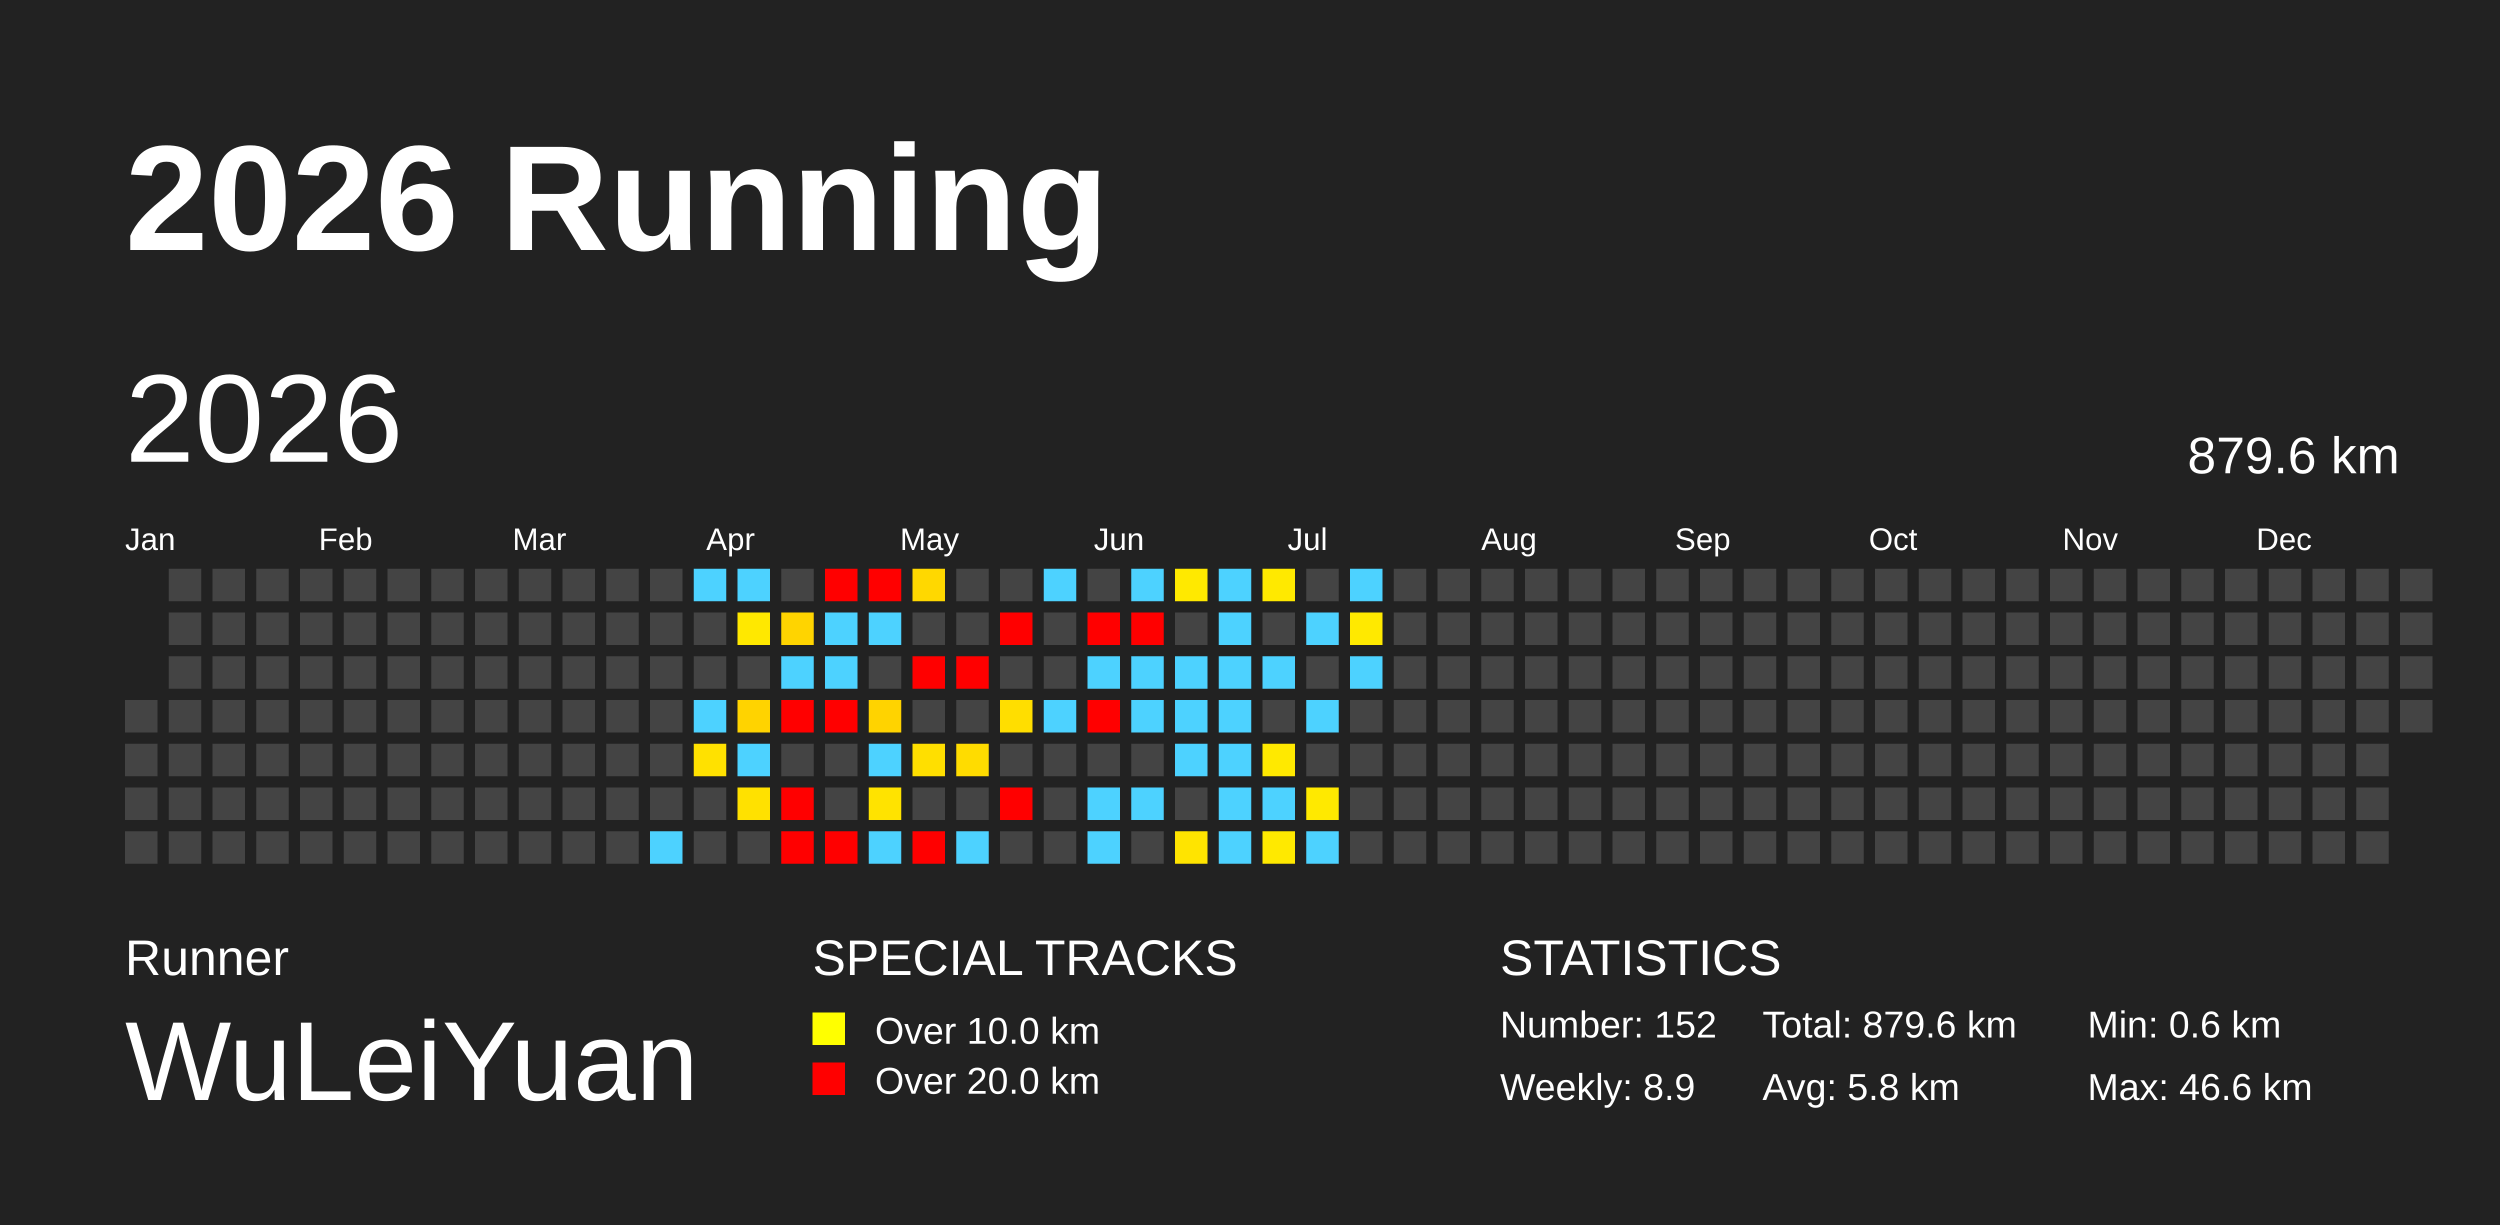
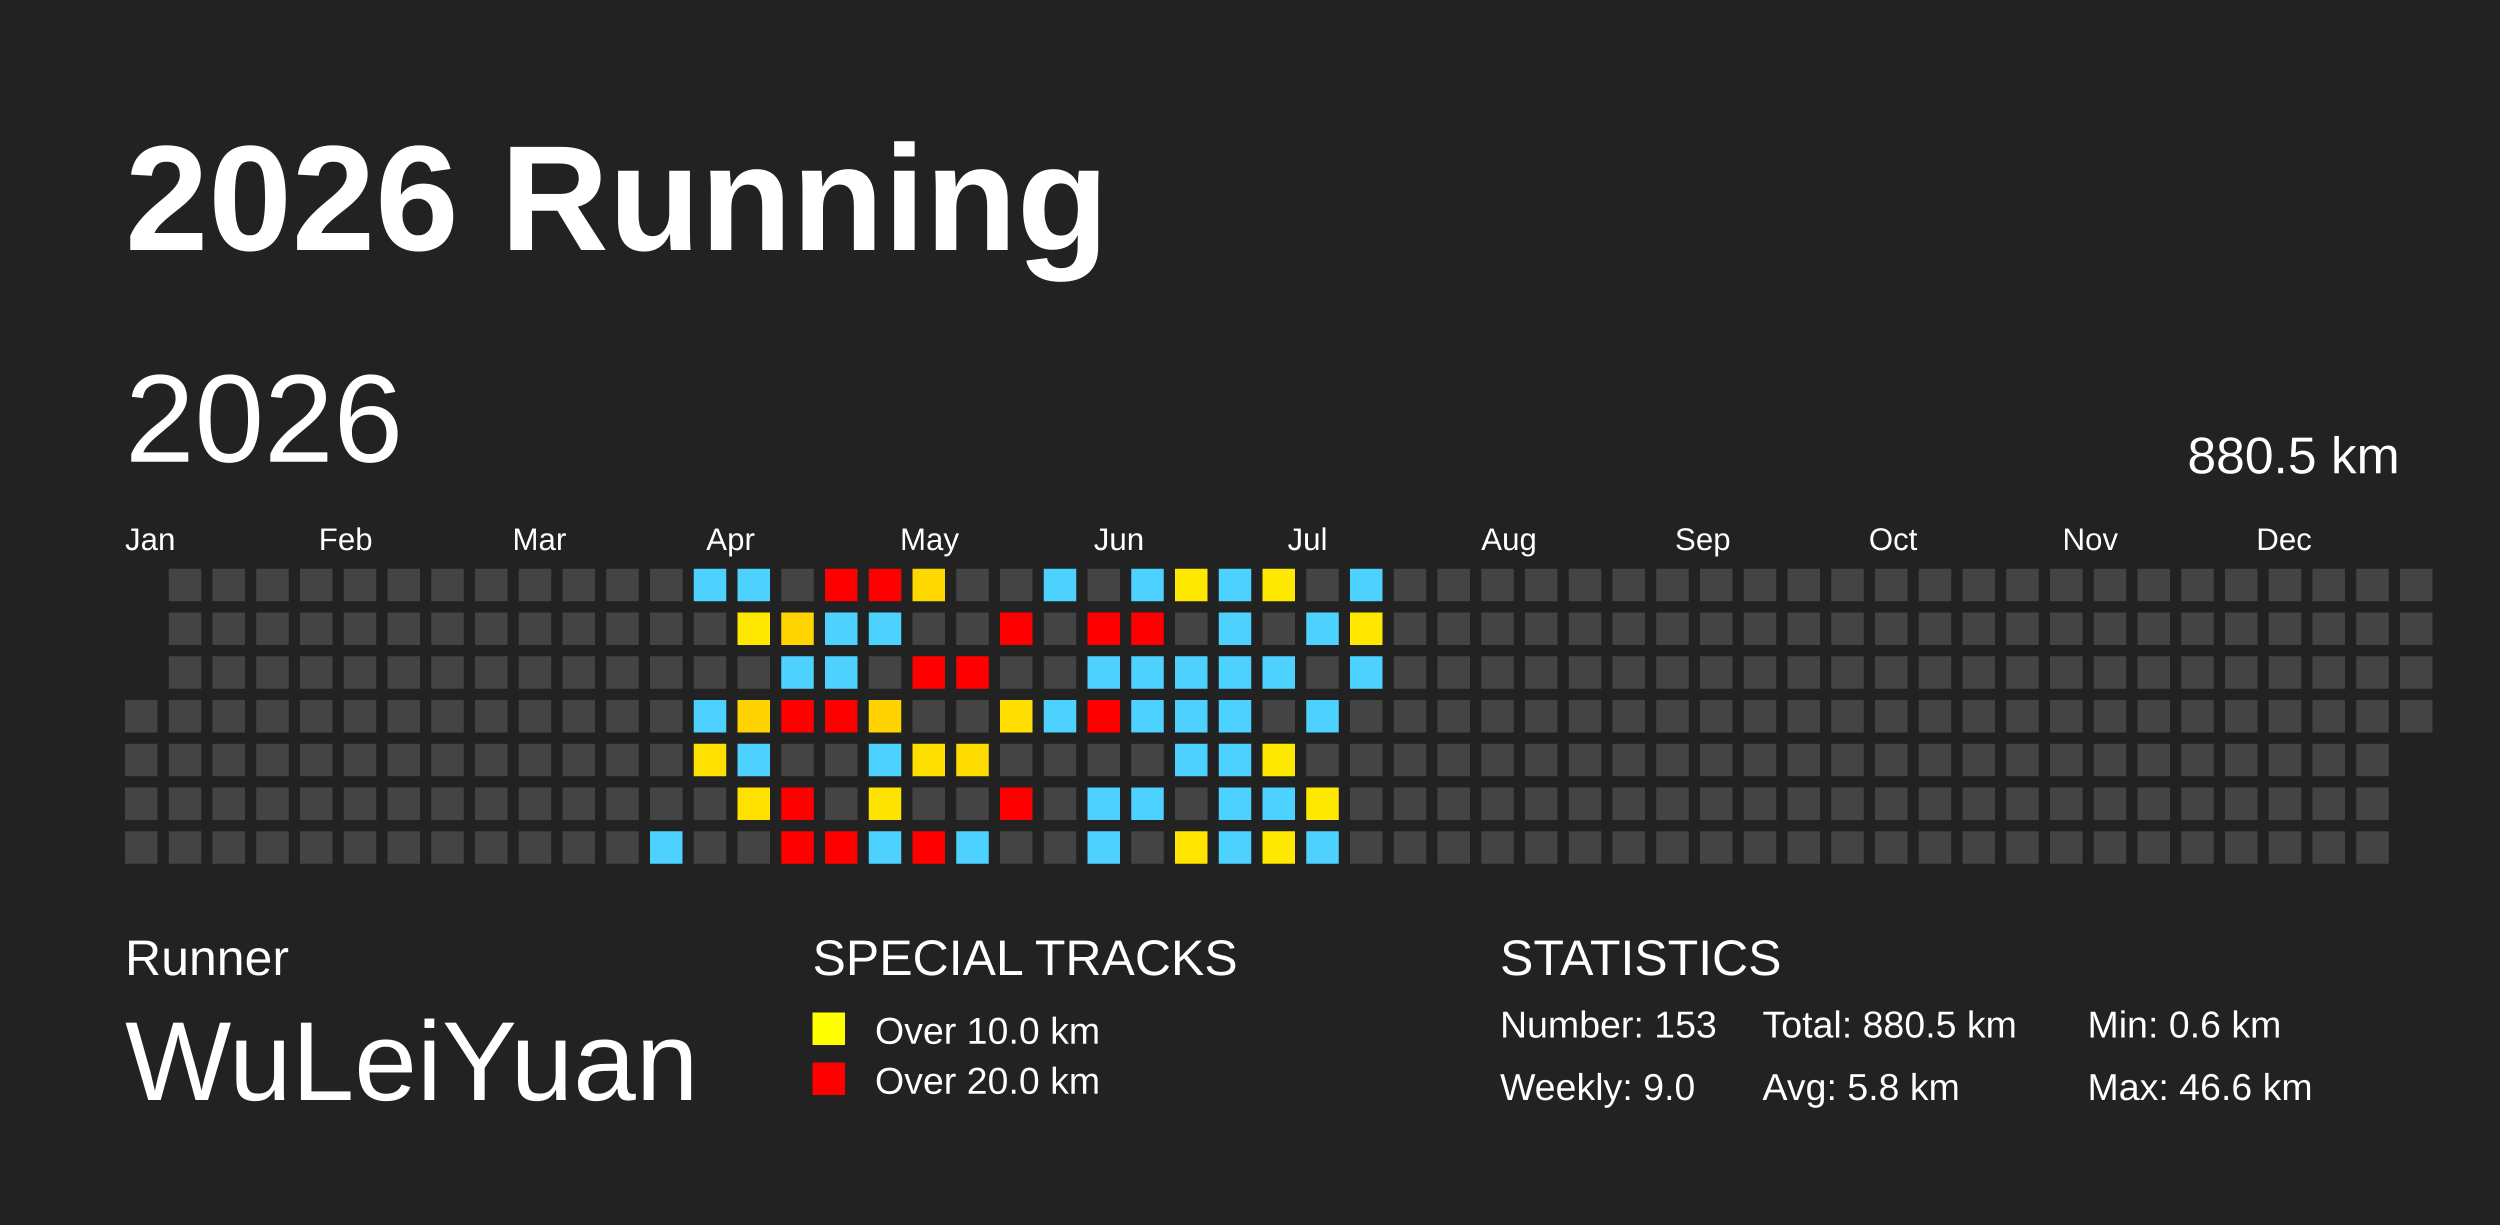
<svg xmlns="http://www.w3.org/2000/svg" baseProfile="full" height="98mm" version="1.1" viewBox="0,0,200,98" width="200mm">
  <defs />
  <rect fill="#222222" height="98" width="200" x="0" y="0" />
  <text fill="#FFFFFF" style="font-size:12px; font-family:Arial; font-weight:bold;" x="10" y="20">2026 Running</text>
  <text fill="#FFFFFF" style="font-size:4px; font-family:Arial" x="10" y="78">Runner</text>
  <text fill="#FFFFFF" style="font-size:9px; font-family:Arial" x="10" y="88">WuLeiYuan</text>
  <text fill="#FFFFFF" style="font-size:4px; font-family:Arial" x="65" y="78">SPECIAL TRACKS</text>
  <rect fill="yellow" height="2.6" width="2.6" x="65" y="81" />
  <text fill="#FFFFFF" style="font-size:3px; font-family:Arial" x="70" y="83.5">Over 10.0 km</text>
  <rect fill="red" height="2.6" width="2.6" x="65" y="85" />
  <text fill="#FFFFFF" style="font-size:3px; font-family:Arial" x="70" y="87.5">Over 20.0 km</text>
  <text fill="#FFFFFF" style="font-size:4px; font-family:Arial" x="120" y="78">STATISTICS</text>
-   <text fill="#FFFFFF" style="font-size:3px; font-family:Arial" x="120" y="83">Number: 152</text>
-   <text fill="#FFFFFF" style="font-size:3px; font-family:Arial" x="120" y="88">Weekly: 8.9</text>
-   <text fill="#FFFFFF" style="font-size:3px; font-family:Arial" x="141" y="83">Total: 879.6 km</text>
+   <text fill="#FFFFFF" style="font-size:3px; font-family:Arial" x="120" y="83">Number: 153</text>
+   <text fill="#FFFFFF" style="font-size:3px; font-family:Arial" x="120" y="88">Weekly: 9.0</text>
+   <text fill="#FFFFFF" style="font-size:3px; font-family:Arial" x="141" y="83">Total: 880.5 km</text>
  <text fill="#FFFFFF" style="font-size:3px; font-family:Arial" x="141" y="88">Avg: 5.8 km</text>
  <text fill="#FFFFFF" style="font-size:3px; font-family:Arial" x="167" y="83">Min: 0.6 km</text>
  <text fill="#FFFFFF" style="font-size:3px; font-family:Arial" x="167" y="88">Max: 46.6 km</text>
  <text dominant-baseline="hanging" fill="#FFFFFF" style="font-size:10.0px; font-family:Arial;" x="10" y="30">2026</text>
-   <text dominant-baseline="hanging" fill="#FFFFFF" style="font-size:4.125px; font-family:Arial;" x="175" y="35">879.6 km</text>
+   <text dominant-baseline="hanging" fill="#FFFFFF" style="font-size:4.125px; font-family:Arial;" x="175" y="35">880.5 km</text>
  <text fill="#FFFFFF" style="font-size:2.5px; font-family:Arial" x="10.0" y="44">Jan</text>
  <text fill="#FFFFFF" style="font-size:2.5px; font-family:Arial" x="25.5" y="44">Feb</text>
  <text fill="#FFFFFF" style="font-size:2.5px; font-family:Arial" x="41.0" y="44">Mar</text>
  <text fill="#FFFFFF" style="font-size:2.5px; font-family:Arial" x="56.5" y="44">Apr</text>
  <text fill="#FFFFFF" style="font-size:2.5px; font-family:Arial" x="72.0" y="44">May</text>
  <text fill="#FFFFFF" style="font-size:2.5px; font-family:Arial" x="87.5" y="44">Jun</text>
  <text fill="#FFFFFF" style="font-size:2.5px; font-family:Arial" x="103.0" y="44">Jul</text>
  <text fill="#FFFFFF" style="font-size:2.5px; font-family:Arial" x="118.5" y="44">Aug</text>
  <text fill="#FFFFFF" style="font-size:2.5px; font-family:Arial" x="134.0" y="44">Sep</text>
  <text fill="#FFFFFF" style="font-size:2.5px; font-family:Arial" x="149.5" y="44">Oct</text>
  <text fill="#FFFFFF" style="font-size:2.5px; font-family:Arial" x="165.0" y="44">Nov</text>
  <text fill="#FFFFFF" style="font-size:2.5px; font-family:Arial" x="180.5" y="44">Dec</text>
  <rect fill="#444444" height="2.6" width="2.6" x="10.0" y="56.0" />
  <rect fill="#444444" height="2.6" width="2.6" x="10.0" y="59.5" />
  <rect fill="#444444" height="2.6" width="2.6" x="10.0" y="63.0" />
  <rect fill="#444444" height="2.6" width="2.6" x="10.0" y="66.5" />
  <rect fill="#444444" height="2.6" width="2.6" x="13.5" y="45.5" />
  <rect fill="#444444" height="2.6" width="2.6" x="13.5" y="49.0" />
  <rect fill="#444444" height="2.6" width="2.6" x="13.5" y="52.5" />
  <rect fill="#444444" height="2.6" width="2.6" x="13.5" y="56.0" />
  <rect fill="#444444" height="2.6" width="2.6" x="13.5" y="59.5" />
  <rect fill="#444444" height="2.6" width="2.6" x="13.5" y="63.0" />
  <rect fill="#444444" height="2.6" width="2.6" x="13.5" y="66.5" />
  <rect fill="#444444" height="2.6" width="2.6" x="17.0" y="45.5" />
  <rect fill="#444444" height="2.6" width="2.6" x="17.0" y="49.0" />
  <rect fill="#444444" height="2.6" width="2.6" x="17.0" y="52.5" />
  <rect fill="#444444" height="2.6" width="2.6" x="17.0" y="56.0" />
  <rect fill="#444444" height="2.6" width="2.6" x="17.0" y="59.5" />
  <rect fill="#444444" height="2.6" width="2.6" x="17.0" y="63.0" />
  <rect fill="#444444" height="2.6" width="2.6" x="17.0" y="66.5" />
  <rect fill="#444444" height="2.6" width="2.6" x="20.5" y="45.5" />
  <rect fill="#444444" height="2.6" width="2.6" x="20.5" y="49.0" />
  <rect fill="#444444" height="2.6" width="2.6" x="20.5" y="52.5" />
  <rect fill="#444444" height="2.6" width="2.6" x="20.5" y="56.0" />
  <rect fill="#444444" height="2.6" width="2.6" x="20.5" y="59.5" />
  <rect fill="#444444" height="2.6" width="2.6" x="20.5" y="63.0" />
  <rect fill="#444444" height="2.6" width="2.6" x="20.5" y="66.5" />
  <rect fill="#444444" height="2.6" width="2.6" x="24.0" y="45.5" />
  <rect fill="#444444" height="2.6" width="2.6" x="24.0" y="49.0" />
  <rect fill="#444444" height="2.6" width="2.6" x="24.0" y="52.5" />
  <rect fill="#444444" height="2.6" width="2.6" x="24.0" y="56.0" />
  <rect fill="#444444" height="2.6" width="2.6" x="24.0" y="59.5" />
  <rect fill="#444444" height="2.6" width="2.6" x="24.0" y="63.0" />
  <rect fill="#444444" height="2.6" width="2.6" x="24.0" y="66.5" />
  <rect fill="#444444" height="2.6" width="2.6" x="27.5" y="45.5" />
  <rect fill="#444444" height="2.6" width="2.6" x="27.5" y="49.0" />
  <rect fill="#444444" height="2.6" width="2.6" x="27.5" y="52.5" />
  <rect fill="#444444" height="2.6" width="2.6" x="27.5" y="56.0" />
  <rect fill="#444444" height="2.6" width="2.6" x="27.5" y="59.5" />
  <rect fill="#444444" height="2.6" width="2.6" x="27.5" y="63.0" />
  <rect fill="#444444" height="2.6" width="2.6" x="27.5" y="66.5" />
  <rect fill="#444444" height="2.6" width="2.6" x="31.0" y="45.5" />
  <rect fill="#444444" height="2.6" width="2.6" x="31.0" y="49.0" />
  <rect fill="#444444" height="2.6" width="2.6" x="31.0" y="52.5" />
  <rect fill="#444444" height="2.6" width="2.6" x="31.0" y="56.0" />
  <rect fill="#444444" height="2.6" width="2.6" x="31.0" y="59.5" />
  <rect fill="#444444" height="2.6" width="2.6" x="31.0" y="63.0" />
  <rect fill="#444444" height="2.6" width="2.6" x="31.0" y="66.5" />
  <rect fill="#444444" height="2.6" width="2.6" x="34.5" y="45.5" />
  <rect fill="#444444" height="2.6" width="2.6" x="34.5" y="49.0" />
  <rect fill="#444444" height="2.6" width="2.6" x="34.5" y="52.5" />
  <rect fill="#444444" height="2.6" width="2.6" x="34.5" y="56.0" />
  <rect fill="#444444" height="2.6" width="2.6" x="34.5" y="59.5" />
  <rect fill="#444444" height="2.6" width="2.6" x="34.5" y="63.0" />
  <rect fill="#444444" height="2.6" width="2.6" x="34.5" y="66.5" />
  <rect fill="#444444" height="2.6" width="2.6" x="38.0" y="45.5" />
  <rect fill="#444444" height="2.6" width="2.6" x="38.0" y="49.0" />
  <rect fill="#444444" height="2.6" width="2.6" x="38.0" y="52.5" />
  <rect fill="#444444" height="2.6" width="2.6" x="38.0" y="56.0" />
  <rect fill="#444444" height="2.6" width="2.6" x="38.0" y="59.5" />
  <rect fill="#444444" height="2.6" width="2.6" x="38.0" y="63.0" />
  <rect fill="#444444" height="2.6" width="2.6" x="38.0" y="66.5" />
  <rect fill="#444444" height="2.6" width="2.6" x="41.5" y="45.5" />
  <rect fill="#444444" height="2.6" width="2.6" x="41.5" y="49.0" />
  <rect fill="#444444" height="2.6" width="2.6" x="41.5" y="52.5" />
  <rect fill="#444444" height="2.6" width="2.6" x="41.5" y="56.0" />
  <rect fill="#444444" height="2.6" width="2.6" x="41.5" y="59.5" />
  <rect fill="#444444" height="2.6" width="2.6" x="41.5" y="63.0" />
  <rect fill="#444444" height="2.6" width="2.6" x="41.5" y="66.5" />
  <rect fill="#444444" height="2.6" width="2.6" x="45.0" y="45.5" />
  <rect fill="#444444" height="2.6" width="2.6" x="45.0" y="49.0" />
  <rect fill="#444444" height="2.6" width="2.6" x="45.0" y="52.5" />
  <rect fill="#444444" height="2.6" width="2.6" x="45.0" y="56.0" />
  <rect fill="#444444" height="2.6" width="2.6" x="45.0" y="59.5" />
  <rect fill="#444444" height="2.6" width="2.6" x="45.0" y="63.0" />
  <rect fill="#444444" height="2.6" width="2.6" x="45.0" y="66.5" />
  <rect fill="#444444" height="2.6" width="2.6" x="48.5" y="45.5" />
  <rect fill="#444444" height="2.6" width="2.6" x="48.5" y="49.0" />
  <rect fill="#444444" height="2.6" width="2.6" x="48.5" y="52.5" />
  <rect fill="#444444" height="2.6" width="2.6" x="48.5" y="56.0" />
  <rect fill="#444444" height="2.6" width="2.6" x="48.5" y="59.5" />
  <rect fill="#444444" height="2.6" width="2.6" x="48.5" y="63.0" />
  <rect fill="#444444" height="2.6" width="2.6" x="48.5" y="66.5" />
  <rect fill="#444444" height="2.6" width="2.6" x="52.0" y="45.5" />
  <rect fill="#444444" height="2.6" width="2.6" x="52.0" y="49.0" />
  <rect fill="#444444" height="2.6" width="2.6" x="52.0" y="52.5" />
  <rect fill="#444444" height="2.6" width="2.6" x="52.0" y="56.0" />
  <rect fill="#444444" height="2.6" width="2.6" x="52.0" y="59.5" />
  <rect fill="#444444" height="2.6" width="2.6" x="52.0" y="63.0" />
  <rect fill="#4dd2ff" height="2.6" width="2.6" x="52.0" y="66.5" />
  <rect fill="#4dd2ff" height="2.6" width="2.6" x="55.5" y="45.5" />
  <rect fill="#444444" height="2.6" width="2.6" x="55.5" y="49.0" />
  <rect fill="#444444" height="2.6" width="2.6" x="55.5" y="52.5" />
  <rect fill="#4dd2ff" height="2.6" width="2.6" x="55.5" y="56.0" />
  <rect fill="#ffe100" height="2.6" width="2.6" x="55.5" y="59.5" />
  <rect fill="#444444" height="2.6" width="2.6" x="55.5" y="63.0" />
  <rect fill="#444444" height="2.6" width="2.6" x="55.5" y="66.5" />
  <rect fill="#4dd2ff" height="2.6" width="2.6" x="59.0" y="45.5" />
  <rect fill="#ffe800" height="2.6" width="2.6" x="59.0" y="49.0" />
  <rect fill="#444444" height="2.6" width="2.6" x="59.0" y="52.5" />
  <rect fill="#ffd300" height="2.6" width="2.6" x="59.0" y="56.0" />
  <rect fill="#4dd2ff" height="2.6" width="2.6" x="59.0" y="59.5" />
  <rect fill="#ffe100" height="2.6" width="2.6" x="59.0" y="63.0" />
  <rect fill="#444444" height="2.6" width="2.6" x="59.0" y="66.5" />
  <rect fill="#444444" height="2.6" width="2.6" x="62.5" y="45.5" />
  <rect fill="#ffd400" height="2.6" width="2.6" x="62.5" y="49.0" />
  <rect fill="#4dd2ff" height="2.6" width="2.6" x="62.5" y="52.5" />
  <rect fill="red" height="2.6" width="2.6" x="62.5" y="56.0" />
  <rect fill="#444444" height="2.6" width="2.6" x="62.5" y="59.5" />
  <rect fill="red" height="2.6" width="2.6" x="62.5" y="63.0" />
  <rect fill="red" height="2.6" width="2.6" x="62.5" y="66.5" />
  <rect fill="red" height="2.6" width="2.6" x="66.0" y="45.5" />
  <rect fill="#4dd2ff" height="2.6" width="2.6" x="66.0" y="49.0" />
  <rect fill="#4dd2ff" height="2.6" width="2.6" x="66.0" y="52.5" />
  <rect fill="red" height="2.6" width="2.6" x="66.0" y="56.0" />
  <rect fill="#444444" height="2.6" width="2.6" x="66.0" y="59.5" />
  <rect fill="#444444" height="2.6" width="2.6" x="66.0" y="63.0" />
  <rect fill="red" height="2.6" width="2.6" x="66.0" y="66.5" />
  <rect fill="red" height="2.6" width="2.6" x="69.5" y="45.5" />
  <rect fill="#4dd2ff" height="2.6" width="2.6" x="69.5" y="49.0" />
  <rect fill="#444444" height="2.6" width="2.6" x="69.5" y="52.5" />
  <rect fill="#ffd300" height="2.6" width="2.6" x="69.5" y="56.0" />
  <rect fill="#4dd2ff" height="2.6" width="2.6" x="69.5" y="59.5" />
  <rect fill="#ffe300" height="2.6" width="2.6" x="69.5" y="63.0" />
  <rect fill="#4dd2ff" height="2.6" width="2.6" x="69.5" y="66.5" />
  <rect fill="#ffd800" height="2.6" width="2.6" x="73.0" y="45.5" />
  <rect fill="#444444" height="2.6" width="2.6" x="73.0" y="49.0" />
  <rect fill="red" height="2.6" width="2.6" x="73.0" y="52.5" />
  <rect fill="#444444" height="2.6" width="2.6" x="73.0" y="56.0" />
  <rect fill="#ffdf00" height="2.6" width="2.6" x="73.0" y="59.5" />
  <rect fill="#444444" height="2.6" width="2.6" x="73.0" y="63.0" />
  <rect fill="red" height="2.6" width="2.6" x="73.0" y="66.5" />
  <rect fill="#444444" height="2.6" width="2.6" x="76.5" y="45.5" />
  <rect fill="#444444" height="2.6" width="2.6" x="76.5" y="49.0" />
  <rect fill="red" height="2.6" width="2.6" x="76.5" y="52.5" />
  <rect fill="#444444" height="2.6" width="2.6" x="76.5" y="56.0" />
  <rect fill="#ffdc00" height="2.6" width="2.6" x="76.5" y="59.5" />
  <rect fill="#444444" height="2.6" width="2.6" x="76.5" y="63.0" />
  <rect fill="#4dd2ff" height="2.6" width="2.6" x="76.5" y="66.5" />
  <rect fill="#444444" height="2.6" width="2.6" x="80.0" y="45.5" />
  <rect fill="red" height="2.6" width="2.6" x="80.0" y="49.0" />
  <rect fill="#444444" height="2.6" width="2.6" x="80.0" y="52.5" />
  <rect fill="#ffde00" height="2.6" width="2.6" x="80.0" y="56.0" />
  <rect fill="#444444" height="2.6" width="2.6" x="80.0" y="59.5" />
  <rect fill="red" height="2.6" width="2.6" x="80.0" y="63.0" />
  <rect fill="#444444" height="2.6" width="2.6" x="80.0" y="66.5" />
  <rect fill="#4dd2ff" height="2.6" width="2.6" x="83.5" y="45.5" />
  <rect fill="#444444" height="2.6" width="2.6" x="83.5" y="49.0" />
  <rect fill="#444444" height="2.6" width="2.6" x="83.5" y="52.5" />
  <rect fill="#4dd2ff" height="2.6" width="2.6" x="83.5" y="56.0" />
  <rect fill="#444444" height="2.6" width="2.6" x="83.5" y="59.5" />
  <rect fill="#444444" height="2.6" width="2.6" x="83.5" y="63.0" />
  <rect fill="#444444" height="2.6" width="2.6" x="83.5" y="66.5" />
  <rect fill="#444444" height="2.6" width="2.6" x="87.0" y="45.5" />
  <rect fill="red" height="2.6" width="2.6" x="87.0" y="49.0" />
  <rect fill="#4dd2ff" height="2.6" width="2.6" x="87.0" y="52.5" />
  <rect fill="red" height="2.6" width="2.6" x="87.0" y="56.0" />
  <rect fill="#444444" height="2.6" width="2.6" x="87.0" y="59.5" />
  <rect fill="#4dd2ff" height="2.6" width="2.6" x="87.0" y="63.0" />
  <rect fill="#4dd2ff" height="2.6" width="2.6" x="87.0" y="66.5" />
  <rect fill="#4dd2ff" height="2.6" width="2.6" x="90.5" y="45.5" />
  <rect fill="red" height="2.6" width="2.6" x="90.5" y="49.0" />
  <rect fill="#4dd2ff" height="2.6" width="2.6" x="90.5" y="52.5" />
  <rect fill="#4dd2ff" height="2.6" width="2.6" x="90.5" y="56.0" />
  <rect fill="#444444" height="2.6" width="2.6" x="90.5" y="59.5" />
  <rect fill="#4dd2ff" height="2.6" width="2.6" x="90.5" y="63.0" />
  <rect fill="#444444" height="2.6" width="2.6" x="90.5" y="66.5" />
  <rect fill="#ffe900" height="2.6" width="2.6" x="94.0" y="45.5" />
  <rect fill="#444444" height="2.6" width="2.6" x="94.0" y="49.0" />
  <rect fill="#4dd2ff" height="2.6" width="2.6" x="94.0" y="52.5" />
  <rect fill="#4dd2ff" height="2.6" width="2.6" x="94.0" y="56.0" />
  <rect fill="#4dd2ff" height="2.6" width="2.6" x="94.0" y="59.5" />
  <rect fill="#444444" height="2.6" width="2.6" x="94.0" y="63.0" />
  <rect fill="#ffe400" height="2.6" width="2.6" x="94.0" y="66.5" />
  <rect fill="#4dd2ff" height="2.6" width="2.6" x="97.5" y="45.5" />
  <rect fill="#4dd2ff" height="2.6" width="2.6" x="97.5" y="49.0" />
  <rect fill="#4dd2ff" height="2.6" width="2.6" x="97.5" y="52.5" />
  <rect fill="#4dd2ff" height="2.6" width="2.6" x="97.5" y="56.0" />
  <rect fill="#4dd2ff" height="2.6" width="2.6" x="97.5" y="59.5" />
  <rect fill="#4dd2ff" height="2.6" width="2.6" x="97.5" y="63.0" />
  <rect fill="#4dd2ff" height="2.6" width="2.6" x="97.5" y="66.5" />
  <rect fill="#ffe900" height="2.6" width="2.6" x="101.0" y="45.5" />
  <rect fill="#444444" height="2.6" width="2.6" x="101.0" y="49.0" />
  <rect fill="#4dd2ff" height="2.6" width="2.6" x="101.0" y="52.5" />
  <rect fill="#444444" height="2.6" width="2.6" x="101.0" y="56.0" />
  <rect fill="#ffe900" height="2.6" width="2.6" x="101.0" y="59.5" />
  <rect fill="#4dd2ff" height="2.6" width="2.6" x="101.0" y="63.0" />
  <rect fill="#ffe900" height="2.6" width="2.6" x="101.0" y="66.5" />
  <rect fill="#444444" height="2.6" width="2.6" x="104.5" y="45.5" />
  <rect fill="#4dd2ff" height="2.6" width="2.6" x="104.5" y="49.0" />
  <rect fill="#444444" height="2.6" width="2.6" x="104.5" y="52.5" />
  <rect fill="#4dd2ff" height="2.6" width="2.6" x="104.5" y="56.0" />
  <rect fill="#444444" height="2.6" width="2.6" x="104.5" y="59.5" />
  <rect fill="#ffe900" height="2.6" width="2.6" x="104.5" y="63.0" />
  <rect fill="#4dd2ff" height="2.6" width="2.6" x="104.5" y="66.5" />
  <rect fill="#4dd2ff" height="2.6" width="2.6" x="108.0" y="45.5" />
-   <rect fill="#ffe900" height="2.6" width="2.6" x="108.0" y="49.0" />
+   <rect fill="#ffe700" height="2.6" width="2.6" x="108.0" y="49.0" />
  <rect fill="#4dd2ff" height="2.6" width="2.6" x="108.0" y="52.5" />
  <rect fill="#444444" height="2.6" width="2.6" x="108.0" y="56.0" />
  <rect fill="#444444" height="2.6" width="2.6" x="108.0" y="59.5" />
  <rect fill="#444444" height="2.6" width="2.6" x="108.0" y="63.0" />
  <rect fill="#444444" height="2.6" width="2.6" x="108.0" y="66.5" />
  <rect fill="#444444" height="2.6" width="2.6" x="111.5" y="45.5" />
  <rect fill="#444444" height="2.6" width="2.6" x="111.5" y="49.0" />
  <rect fill="#444444" height="2.6" width="2.6" x="111.5" y="52.5" />
  <rect fill="#444444" height="2.6" width="2.6" x="111.5" y="56.0" />
  <rect fill="#444444" height="2.6" width="2.6" x="111.5" y="59.5" />
  <rect fill="#444444" height="2.6" width="2.6" x="111.5" y="63.0" />
  <rect fill="#444444" height="2.6" width="2.6" x="111.5" y="66.5" />
  <rect fill="#444444" height="2.6" width="2.6" x="115.0" y="45.5" />
  <rect fill="#444444" height="2.6" width="2.6" x="115.0" y="49.0" />
  <rect fill="#444444" height="2.6" width="2.6" x="115.0" y="52.5" />
  <rect fill="#444444" height="2.6" width="2.6" x="115.0" y="56.0" />
  <rect fill="#444444" height="2.6" width="2.6" x="115.0" y="59.5" />
  <rect fill="#444444" height="2.6" width="2.6" x="115.0" y="63.0" />
  <rect fill="#444444" height="2.6" width="2.6" x="115.0" y="66.5" />
  <rect fill="#444444" height="2.6" width="2.6" x="118.5" y="45.5" />
  <rect fill="#444444" height="2.6" width="2.6" x="118.5" y="49.0" />
  <rect fill="#444444" height="2.6" width="2.6" x="118.5" y="52.5" />
  <rect fill="#444444" height="2.6" width="2.6" x="118.5" y="56.0" />
  <rect fill="#444444" height="2.6" width="2.6" x="118.5" y="59.5" />
  <rect fill="#444444" height="2.6" width="2.6" x="118.5" y="63.0" />
  <rect fill="#444444" height="2.6" width="2.6" x="118.5" y="66.5" />
  <rect fill="#444444" height="2.6" width="2.6" x="122.0" y="45.5" />
  <rect fill="#444444" height="2.6" width="2.6" x="122.0" y="49.0" />
  <rect fill="#444444" height="2.6" width="2.6" x="122.0" y="52.5" />
  <rect fill="#444444" height="2.6" width="2.6" x="122.0" y="56.0" />
  <rect fill="#444444" height="2.6" width="2.6" x="122.0" y="59.5" />
  <rect fill="#444444" height="2.6" width="2.6" x="122.0" y="63.0" />
  <rect fill="#444444" height="2.6" width="2.6" x="122.0" y="66.5" />
  <rect fill="#444444" height="2.6" width="2.6" x="125.5" y="45.5" />
  <rect fill="#444444" height="2.6" width="2.6" x="125.5" y="49.0" />
  <rect fill="#444444" height="2.6" width="2.6" x="125.5" y="52.5" />
  <rect fill="#444444" height="2.6" width="2.6" x="125.5" y="56.0" />
  <rect fill="#444444" height="2.6" width="2.6" x="125.5" y="59.5" />
  <rect fill="#444444" height="2.6" width="2.6" x="125.5" y="63.0" />
  <rect fill="#444444" height="2.6" width="2.6" x="125.5" y="66.5" />
  <rect fill="#444444" height="2.6" width="2.6" x="129.0" y="45.5" />
  <rect fill="#444444" height="2.6" width="2.6" x="129.0" y="49.0" />
  <rect fill="#444444" height="2.6" width="2.6" x="129.0" y="52.5" />
  <rect fill="#444444" height="2.6" width="2.6" x="129.0" y="56.0" />
  <rect fill="#444444" height="2.6" width="2.6" x="129.0" y="59.5" />
  <rect fill="#444444" height="2.6" width="2.6" x="129.0" y="63.0" />
  <rect fill="#444444" height="2.6" width="2.6" x="129.0" y="66.5" />
  <rect fill="#444444" height="2.6" width="2.6" x="132.5" y="45.5" />
  <rect fill="#444444" height="2.6" width="2.6" x="132.5" y="49.0" />
  <rect fill="#444444" height="2.6" width="2.6" x="132.5" y="52.5" />
  <rect fill="#444444" height="2.6" width="2.6" x="132.5" y="56.0" />
  <rect fill="#444444" height="2.6" width="2.6" x="132.5" y="59.5" />
  <rect fill="#444444" height="2.6" width="2.6" x="132.5" y="63.0" />
  <rect fill="#444444" height="2.6" width="2.6" x="132.5" y="66.5" />
  <rect fill="#444444" height="2.6" width="2.6" x="136.0" y="45.5" />
  <rect fill="#444444" height="2.6" width="2.6" x="136.0" y="49.0" />
  <rect fill="#444444" height="2.6" width="2.6" x="136.0" y="52.5" />
  <rect fill="#444444" height="2.6" width="2.6" x="136.0" y="56.0" />
  <rect fill="#444444" height="2.6" width="2.6" x="136.0" y="59.5" />
  <rect fill="#444444" height="2.6" width="2.6" x="136.0" y="63.0" />
  <rect fill="#444444" height="2.6" width="2.6" x="136.0" y="66.5" />
  <rect fill="#444444" height="2.6" width="2.6" x="139.5" y="45.5" />
  <rect fill="#444444" height="2.6" width="2.6" x="139.5" y="49.0" />
  <rect fill="#444444" height="2.6" width="2.6" x="139.5" y="52.5" />
  <rect fill="#444444" height="2.6" width="2.6" x="139.5" y="56.0" />
  <rect fill="#444444" height="2.6" width="2.6" x="139.5" y="59.5" />
  <rect fill="#444444" height="2.6" width="2.6" x="139.5" y="63.0" />
  <rect fill="#444444" height="2.6" width="2.6" x="139.5" y="66.5" />
  <rect fill="#444444" height="2.6" width="2.6" x="143.0" y="45.5" />
  <rect fill="#444444" height="2.6" width="2.6" x="143.0" y="49.0" />
  <rect fill="#444444" height="2.6" width="2.6" x="143.0" y="52.5" />
  <rect fill="#444444" height="2.6" width="2.6" x="143.0" y="56.0" />
  <rect fill="#444444" height="2.6" width="2.6" x="143.0" y="59.5" />
  <rect fill="#444444" height="2.6" width="2.6" x="143.0" y="63.0" />
  <rect fill="#444444" height="2.6" width="2.6" x="143.0" y="66.5" />
  <rect fill="#444444" height="2.6" width="2.6" x="146.5" y="45.5" />
  <rect fill="#444444" height="2.6" width="2.6" x="146.5" y="49.0" />
  <rect fill="#444444" height="2.6" width="2.6" x="146.5" y="52.5" />
  <rect fill="#444444" height="2.6" width="2.6" x="146.5" y="56.0" />
  <rect fill="#444444" height="2.6" width="2.6" x="146.5" y="59.5" />
  <rect fill="#444444" height="2.6" width="2.6" x="146.5" y="63.0" />
  <rect fill="#444444" height="2.6" width="2.6" x="146.5" y="66.5" />
  <rect fill="#444444" height="2.6" width="2.6" x="150.0" y="45.5" />
  <rect fill="#444444" height="2.6" width="2.6" x="150.0" y="49.0" />
  <rect fill="#444444" height="2.6" width="2.6" x="150.0" y="52.5" />
  <rect fill="#444444" height="2.6" width="2.6" x="150.0" y="56.0" />
  <rect fill="#444444" height="2.6" width="2.6" x="150.0" y="59.5" />
  <rect fill="#444444" height="2.6" width="2.6" x="150.0" y="63.0" />
  <rect fill="#444444" height="2.6" width="2.6" x="150.0" y="66.5" />
  <rect fill="#444444" height="2.6" width="2.6" x="153.5" y="45.5" />
  <rect fill="#444444" height="2.6" width="2.6" x="153.5" y="49.0" />
  <rect fill="#444444" height="2.6" width="2.6" x="153.5" y="52.5" />
  <rect fill="#444444" height="2.6" width="2.6" x="153.5" y="56.0" />
  <rect fill="#444444" height="2.6" width="2.6" x="153.5" y="59.5" />
  <rect fill="#444444" height="2.6" width="2.6" x="153.5" y="63.0" />
  <rect fill="#444444" height="2.6" width="2.6" x="153.5" y="66.5" />
  <rect fill="#444444" height="2.6" width="2.6" x="157.0" y="45.5" />
  <rect fill="#444444" height="2.6" width="2.6" x="157.0" y="49.0" />
  <rect fill="#444444" height="2.6" width="2.6" x="157.0" y="52.5" />
  <rect fill="#444444" height="2.6" width="2.6" x="157.0" y="56.0" />
  <rect fill="#444444" height="2.6" width="2.6" x="157.0" y="59.5" />
  <rect fill="#444444" height="2.6" width="2.6" x="157.0" y="63.0" />
  <rect fill="#444444" height="2.6" width="2.6" x="157.0" y="66.5" />
  <rect fill="#444444" height="2.6" width="2.6" x="160.5" y="45.5" />
  <rect fill="#444444" height="2.6" width="2.6" x="160.5" y="49.0" />
  <rect fill="#444444" height="2.6" width="2.6" x="160.5" y="52.5" />
  <rect fill="#444444" height="2.6" width="2.6" x="160.5" y="56.0" />
  <rect fill="#444444" height="2.6" width="2.6" x="160.5" y="59.5" />
  <rect fill="#444444" height="2.6" width="2.6" x="160.5" y="63.0" />
  <rect fill="#444444" height="2.6" width="2.6" x="160.5" y="66.5" />
  <rect fill="#444444" height="2.6" width="2.6" x="164.0" y="45.5" />
  <rect fill="#444444" height="2.6" width="2.6" x="164.0" y="49.0" />
  <rect fill="#444444" height="2.6" width="2.6" x="164.0" y="52.5" />
  <rect fill="#444444" height="2.6" width="2.6" x="164.0" y="56.0" />
  <rect fill="#444444" height="2.6" width="2.6" x="164.0" y="59.5" />
  <rect fill="#444444" height="2.6" width="2.6" x="164.0" y="63.0" />
  <rect fill="#444444" height="2.6" width="2.6" x="164.0" y="66.5" />
  <rect fill="#444444" height="2.6" width="2.6" x="167.5" y="45.5" />
  <rect fill="#444444" height="2.6" width="2.6" x="167.5" y="49.0" />
  <rect fill="#444444" height="2.6" width="2.6" x="167.5" y="52.5" />
  <rect fill="#444444" height="2.6" width="2.6" x="167.5" y="56.0" />
  <rect fill="#444444" height="2.6" width="2.6" x="167.5" y="59.5" />
  <rect fill="#444444" height="2.6" width="2.6" x="167.5" y="63.0" />
  <rect fill="#444444" height="2.6" width="2.6" x="167.5" y="66.5" />
  <rect fill="#444444" height="2.6" width="2.6" x="171.0" y="45.5" />
  <rect fill="#444444" height="2.6" width="2.6" x="171.0" y="49.0" />
  <rect fill="#444444" height="2.6" width="2.6" x="171.0" y="52.5" />
  <rect fill="#444444" height="2.6" width="2.6" x="171.0" y="56.0" />
  <rect fill="#444444" height="2.6" width="2.6" x="171.0" y="59.5" />
  <rect fill="#444444" height="2.6" width="2.6" x="171.0" y="63.0" />
  <rect fill="#444444" height="2.6" width="2.6" x="171.0" y="66.5" />
  <rect fill="#444444" height="2.6" width="2.6" x="174.5" y="45.5" />
  <rect fill="#444444" height="2.6" width="2.6" x="174.5" y="49.0" />
  <rect fill="#444444" height="2.6" width="2.6" x="174.5" y="52.5" />
  <rect fill="#444444" height="2.6" width="2.6" x="174.5" y="56.0" />
  <rect fill="#444444" height="2.6" width="2.6" x="174.5" y="59.5" />
  <rect fill="#444444" height="2.6" width="2.6" x="174.5" y="63.0" />
  <rect fill="#444444" height="2.6" width="2.6" x="174.5" y="66.5" />
  <rect fill="#444444" height="2.6" width="2.6" x="178.0" y="45.5" />
  <rect fill="#444444" height="2.6" width="2.6" x="178.0" y="49.0" />
  <rect fill="#444444" height="2.6" width="2.6" x="178.0" y="52.5" />
  <rect fill="#444444" height="2.6" width="2.6" x="178.0" y="56.0" />
  <rect fill="#444444" height="2.6" width="2.6" x="178.0" y="59.5" />
  <rect fill="#444444" height="2.6" width="2.6" x="178.0" y="63.0" />
  <rect fill="#444444" height="2.6" width="2.6" x="178.0" y="66.5" />
  <rect fill="#444444" height="2.6" width="2.6" x="181.5" y="45.5" />
  <rect fill="#444444" height="2.6" width="2.6" x="181.5" y="49.0" />
  <rect fill="#444444" height="2.6" width="2.6" x="181.5" y="52.5" />
  <rect fill="#444444" height="2.6" width="2.6" x="181.5" y="56.0" />
  <rect fill="#444444" height="2.6" width="2.6" x="181.5" y="59.5" />
  <rect fill="#444444" height="2.6" width="2.6" x="181.5" y="63.0" />
  <rect fill="#444444" height="2.6" width="2.6" x="181.5" y="66.5" />
  <rect fill="#444444" height="2.6" width="2.6" x="185.0" y="45.5" />
  <rect fill="#444444" height="2.6" width="2.6" x="185.0" y="49.0" />
  <rect fill="#444444" height="2.6" width="2.6" x="185.0" y="52.5" />
  <rect fill="#444444" height="2.6" width="2.6" x="185.0" y="56.0" />
  <rect fill="#444444" height="2.6" width="2.6" x="185.0" y="59.5" />
  <rect fill="#444444" height="2.6" width="2.6" x="185.0" y="63.0" />
  <rect fill="#444444" height="2.6" width="2.6" x="185.0" y="66.5" />
  <rect fill="#444444" height="2.6" width="2.6" x="188.5" y="45.5" />
  <rect fill="#444444" height="2.6" width="2.6" x="188.5" y="49.0" />
  <rect fill="#444444" height="2.6" width="2.6" x="188.5" y="52.5" />
  <rect fill="#444444" height="2.6" width="2.6" x="188.5" y="56.0" />
  <rect fill="#444444" height="2.6" width="2.6" x="188.5" y="59.5" />
  <rect fill="#444444" height="2.6" width="2.6" x="188.5" y="63.0" />
  <rect fill="#444444" height="2.6" width="2.6" x="188.5" y="66.5" />
  <rect fill="#444444" height="2.6" width="2.6" x="192.0" y="45.5" />
  <rect fill="#444444" height="2.6" width="2.6" x="192.0" y="49.0" />
  <rect fill="#444444" height="2.6" width="2.6" x="192.0" y="52.5" />
  <rect fill="#444444" height="2.6" width="2.6" x="192.0" y="56.0" />
</svg>
